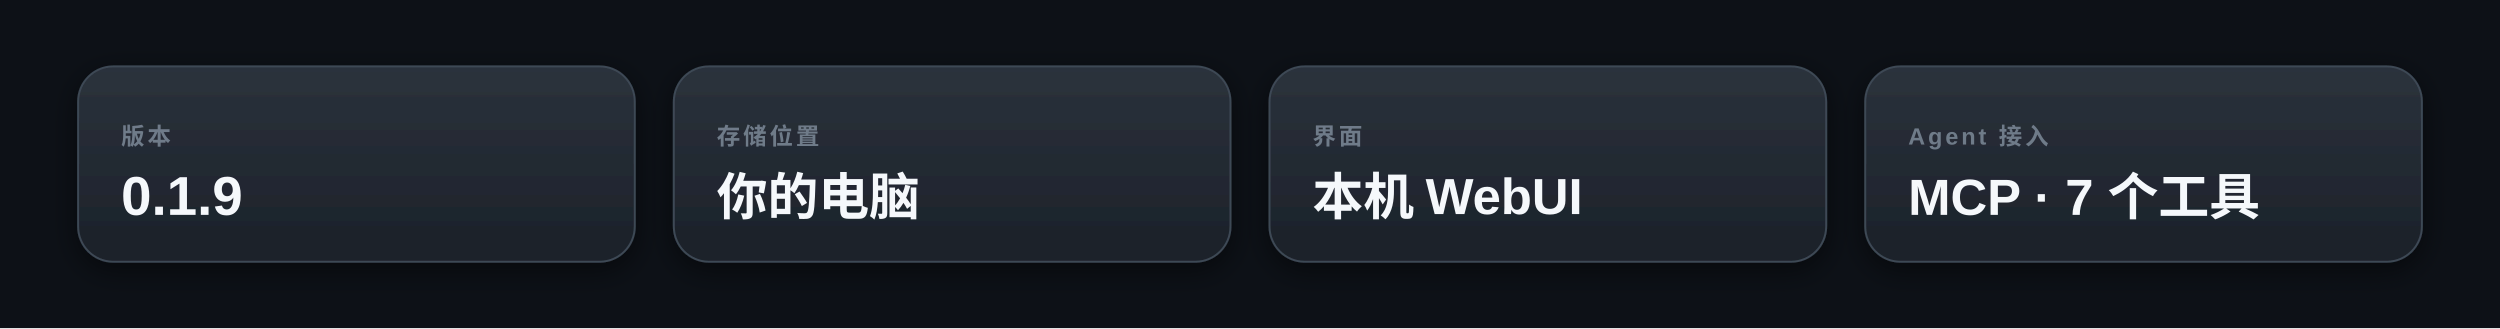
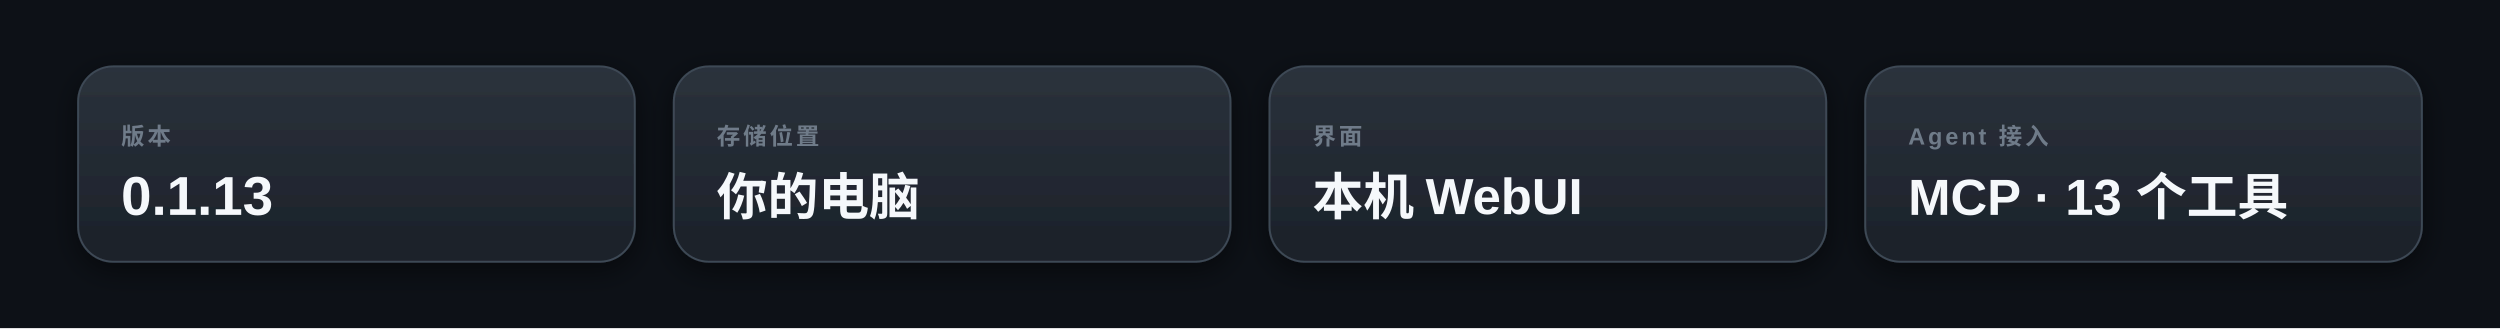
- <svg xmlns="http://www.w3.org/2000/svg" viewBox="0 0 1280 168" width="1280" height="168" role="img" aria-label="速览：版本 0.1.9，存储在你的电脑上，本机 WebUI 界面，MCP 提供七个工具。">
+ <svg xmlns="http://www.w3.org/2000/svg" viewBox="0 0 1280 168" width="1280" height="168" role="img" aria-label="速览：版本 0.1.13，存储在你的电脑上，本机 WebUI 界面，MCP 提供七个工具。">
  <defs>
    <radialGradient id="halo" cx="50%" cy="50%" r="50%">
      <stop offset="0" stop-color="#FF7A70" stop-opacity=".55" />
      <stop offset=".45" stop-color="#FF7A70" stop-opacity=".18" />
      <stop offset="1" stop-color="#FF7A70" stop-opacity="0" />
    </radialGradient>
    <linearGradient id="cardGrad" x1="0" y1="0" x2="0" y2="1">
      <stop offset="0" stop-color="#2B323C" />
      <stop offset="1" stop-color="#1B2129" />
    </linearGradient>
    <linearGradient id="cardAltGrad" x1="0" y1="0" x2="0" y2="1">
      <stop offset="0" stop-color="#39424F" />
      <stop offset="1" stop-color="#262E38" />
    </linearGradient>
    <filter id="soft" x="-30%" y="-30%" width="160%" height="180%">
      <feDropShadow dx="0" dy="8" stdDeviation="14" flood-color="rgba(1,4,9,.62)" flood-opacity="1" />
    </filter>
    <filter id="softSm" x="-30%" y="-30%" width="160%" height="180%">
      <feDropShadow dx="0" dy="4" stdDeviation="7" flood-color="rgba(1,4,9,.62)" flood-opacity=".8" />
    </filter>
  </defs>
  <style>
  .s{font-family:-apple-system, BlinkMacSystemFont, 'Segoe UI Variable Display', 'Segoe UI', 'Helvetica Neue', Arial, 'Microsoft YaHei', 'PingFang SC', 'Hiragino Sans GB', 'Noto Sans CJK SC', sans-serif}
  .m{font-family:ui-monospace, SFMono-Regular, 'SF Mono', Menlo, Consolas, 'Liberation Mono', 'Microsoft YaHei', monospace}
  .rise{opacity:0;animation:rise .9s cubic-bezier(.16,.84,.32,1) both}
  @keyframes rise{from{opacity:0;transform:translateY(14px);filter:blur(6px)}to{opacity:1;transform:none;filter:blur(0)}}
  @keyframes breathe{0%,100%{opacity:.45;transform:scale(.96)}50%{opacity:.9;transform:scale(1.05)}}
  @keyframes breathe2{
    0%{opacity:.05;transform:scale(.93);animation-timing-function:cubic-bezier(.66,0,.34,1)}
    18%{opacity:.12;transform:scale(1.03);animation-timing-function:cubic-bezier(.37,0,.63,1)}
    34%{opacity:.07;transform:scale(.99);animation-timing-function:cubic-bezier(.45,0,.55,1)}
    57%{opacity:.15;transform:scale(1.085);animation-timing-function:cubic-bezier(.3,0,.7,1)}
    72%{opacity:.088;transform:scale(1.008);animation-timing-function:cubic-bezier(.6,0,.4,1)}
    88%{opacity:.126;transform:scale(1.052);animation-timing-function:cubic-bezier(.5,0,.5,1)}
    100%{opacity:.05;transform:scale(.93)}
  }
  @keyframes twinkle{0%,100%{opacity:.12}50%{opacity:.5}}
  .tw{animation:twinkle 9s ease-in-out infinite}
  .snr{animation:snr 5.4s cubic-bezier(.16,.84,.32,1) infinite;transform-box:fill-box;transform-origin:center}
  @keyframes snr{0%{transform:scale(.5);opacity:.55}65%{opacity:0}100%{transform:scale(1.6);opacity:0}}
  .swp{animation-timing-function:cubic-bezier(.83,0,.17,1);animation-iteration-count:infinite;opacity:0}
  .march{animation:march 1.65s linear infinite}
  .dp{animation:dotpulse 2.6s ease-in-out infinite}
  @keyframes dotpulse{0%,100%{opacity:.42}50%{opacity:1}}
  @keyframes march{to{stroke-dashoffset:-24}}
  .scan{animation:scan 4s cubic-bezier(.83,0,.17,1) infinite;opacity:0}
  @keyframes scan{0%{transform:translateX(0);opacity:0}8%{opacity:1}88%{opacity:1}100%{transform:translateX(1140px);opacity:0}}
  @media (prefers-reduced-motion: reduce){
    .rise{animation:none!important;opacity:1!important;filter:none!important;transform:none!important}
    .tw{animation:none!important;opacity:.55!important}
    .snr,.swp,.scan{animation:none!important;opacity:0!important}
    .march{animation:none!important}
    .dp{animation:none!important;opacity:1!important}
  }@keyframes swp{0%{transform:translateX(0);opacity:0}18%{opacity:1}82%{opacity:1}100%{transform:translateX(197px);opacity:0}}</style>
  <rect width="1280" height="168" fill="#0D1117" />
  <g filter="url(#softSm)">
    <rect x="40" y="34" width="285" height="100" rx="18" fill="url(#cardGrad)" stroke="#3E4855" stroke-width="1" />
  </g>
  <text x="62" y="74" font-size="12" font-weight="700" fill="#6F7B89" letter-spacing="1.5" class="s">版本</text>
-   <text x="62" y="110" font-size="28" font-weight="600" fill="#F5F8FB" class="s">0.1.9</text>
+   <text x="62" y="110" font-size="28" font-weight="600" fill="#F5F8FB" class="s">0.1.13</text>
  <g filter="url(#softSm)">
    <rect x="345" y="34" width="285" height="100" rx="18" fill="url(#cardGrad)" stroke="#3E4855" stroke-width="1" />
  </g>
  <text x="367" y="74" font-size="12" font-weight="700" fill="#6F7B89" letter-spacing="1.5" class="s">存储位置</text>
  <text x="367" y="110" font-size="26" font-weight="600" fill="#F5F8FB" class="s">你的电脑</text>
  <g filter="url(#softSm)">
    <rect x="650" y="34" width="285" height="100" rx="18" fill="url(#cardGrad)" stroke="#3E4855" stroke-width="1" />
  </g>
  <text x="672" y="74" font-size="12" font-weight="700" fill="#6F7B89" letter-spacing="1.5" class="s">界面</text>
  <text x="672" y="110" font-size="26" font-weight="600" fill="#F5F8FB" class="s">本机 WebUI</text>
  <g filter="url(#softSm)">
    <rect x="955" y="34" width="285" height="100" rx="18" fill="url(#cardGrad)" stroke="#3E4855" stroke-width="1" />
  </g>
  <text x="977" y="74" font-size="12" font-weight="700" fill="#6F7B89" letter-spacing="1.5" class="s">Agent 接入</text>
-   <text x="977" y="110" font-size="26" font-weight="600" fill="#F5F8FB" class="s">MCP · 7 个工具</text>
+   <text x="977" y="110" font-size="26" font-weight="600" fill="#F5F8FB" class="s">MCP · 13 个工具</text>
</svg>
